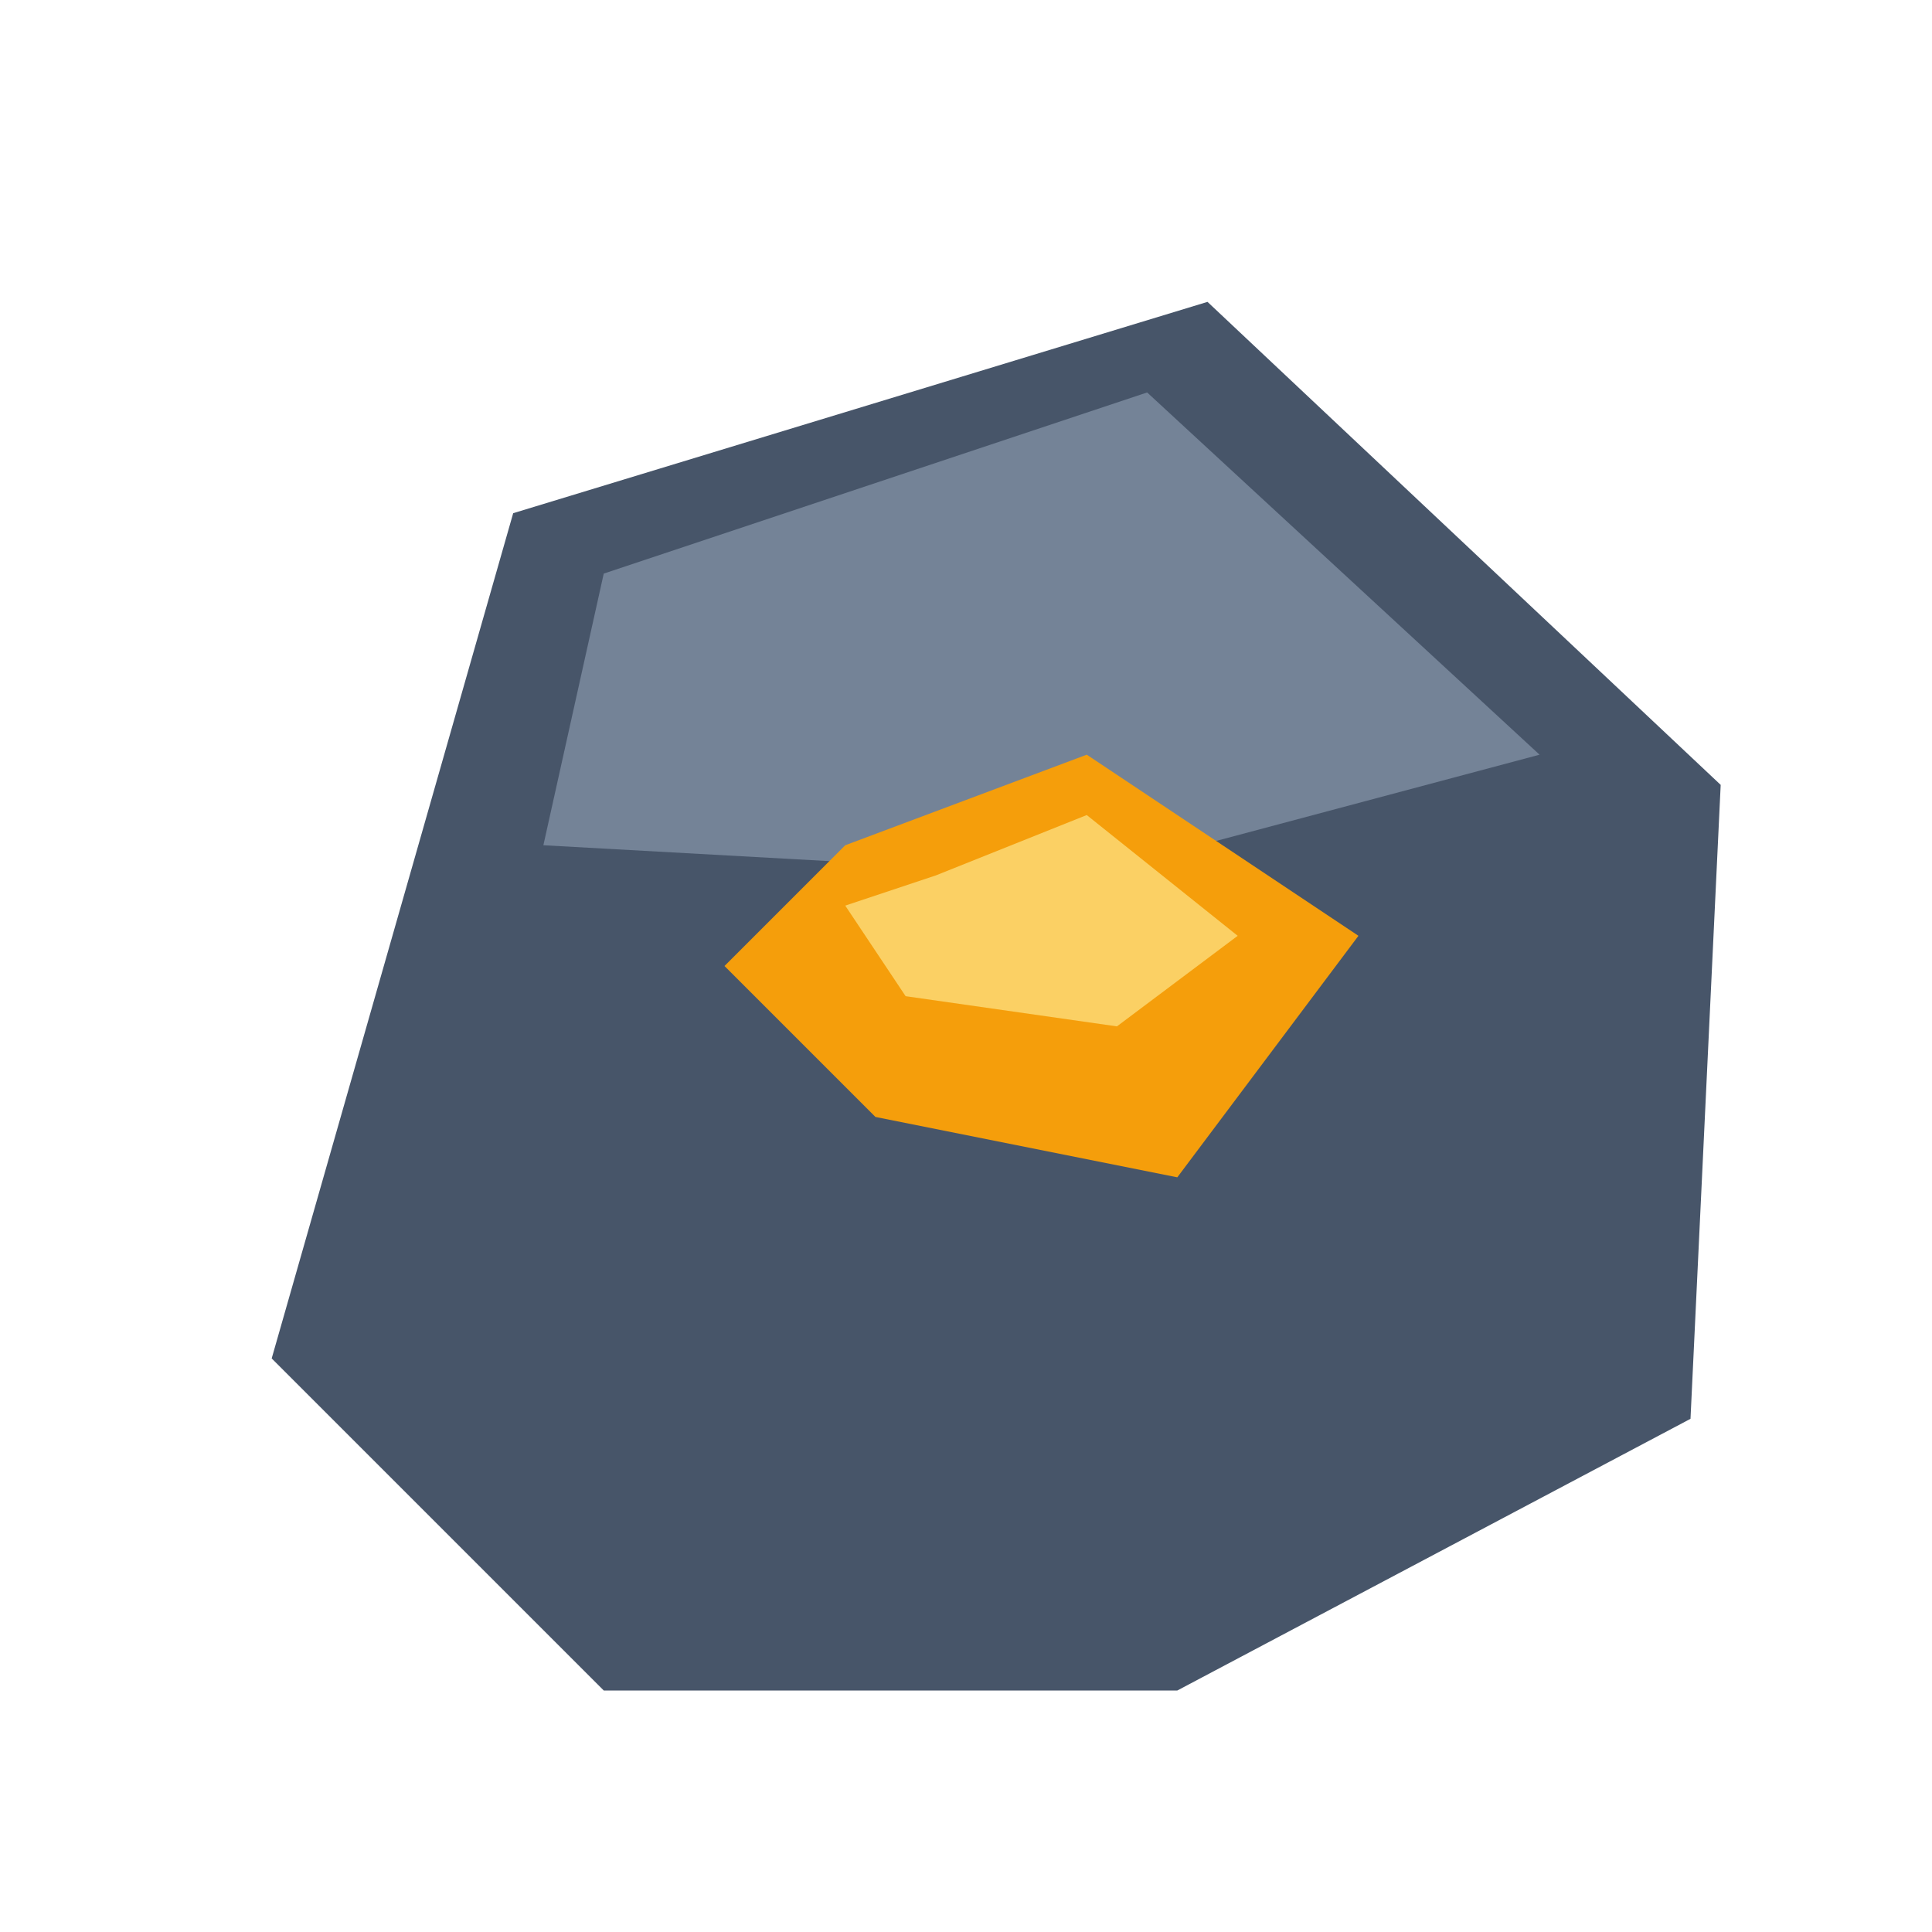
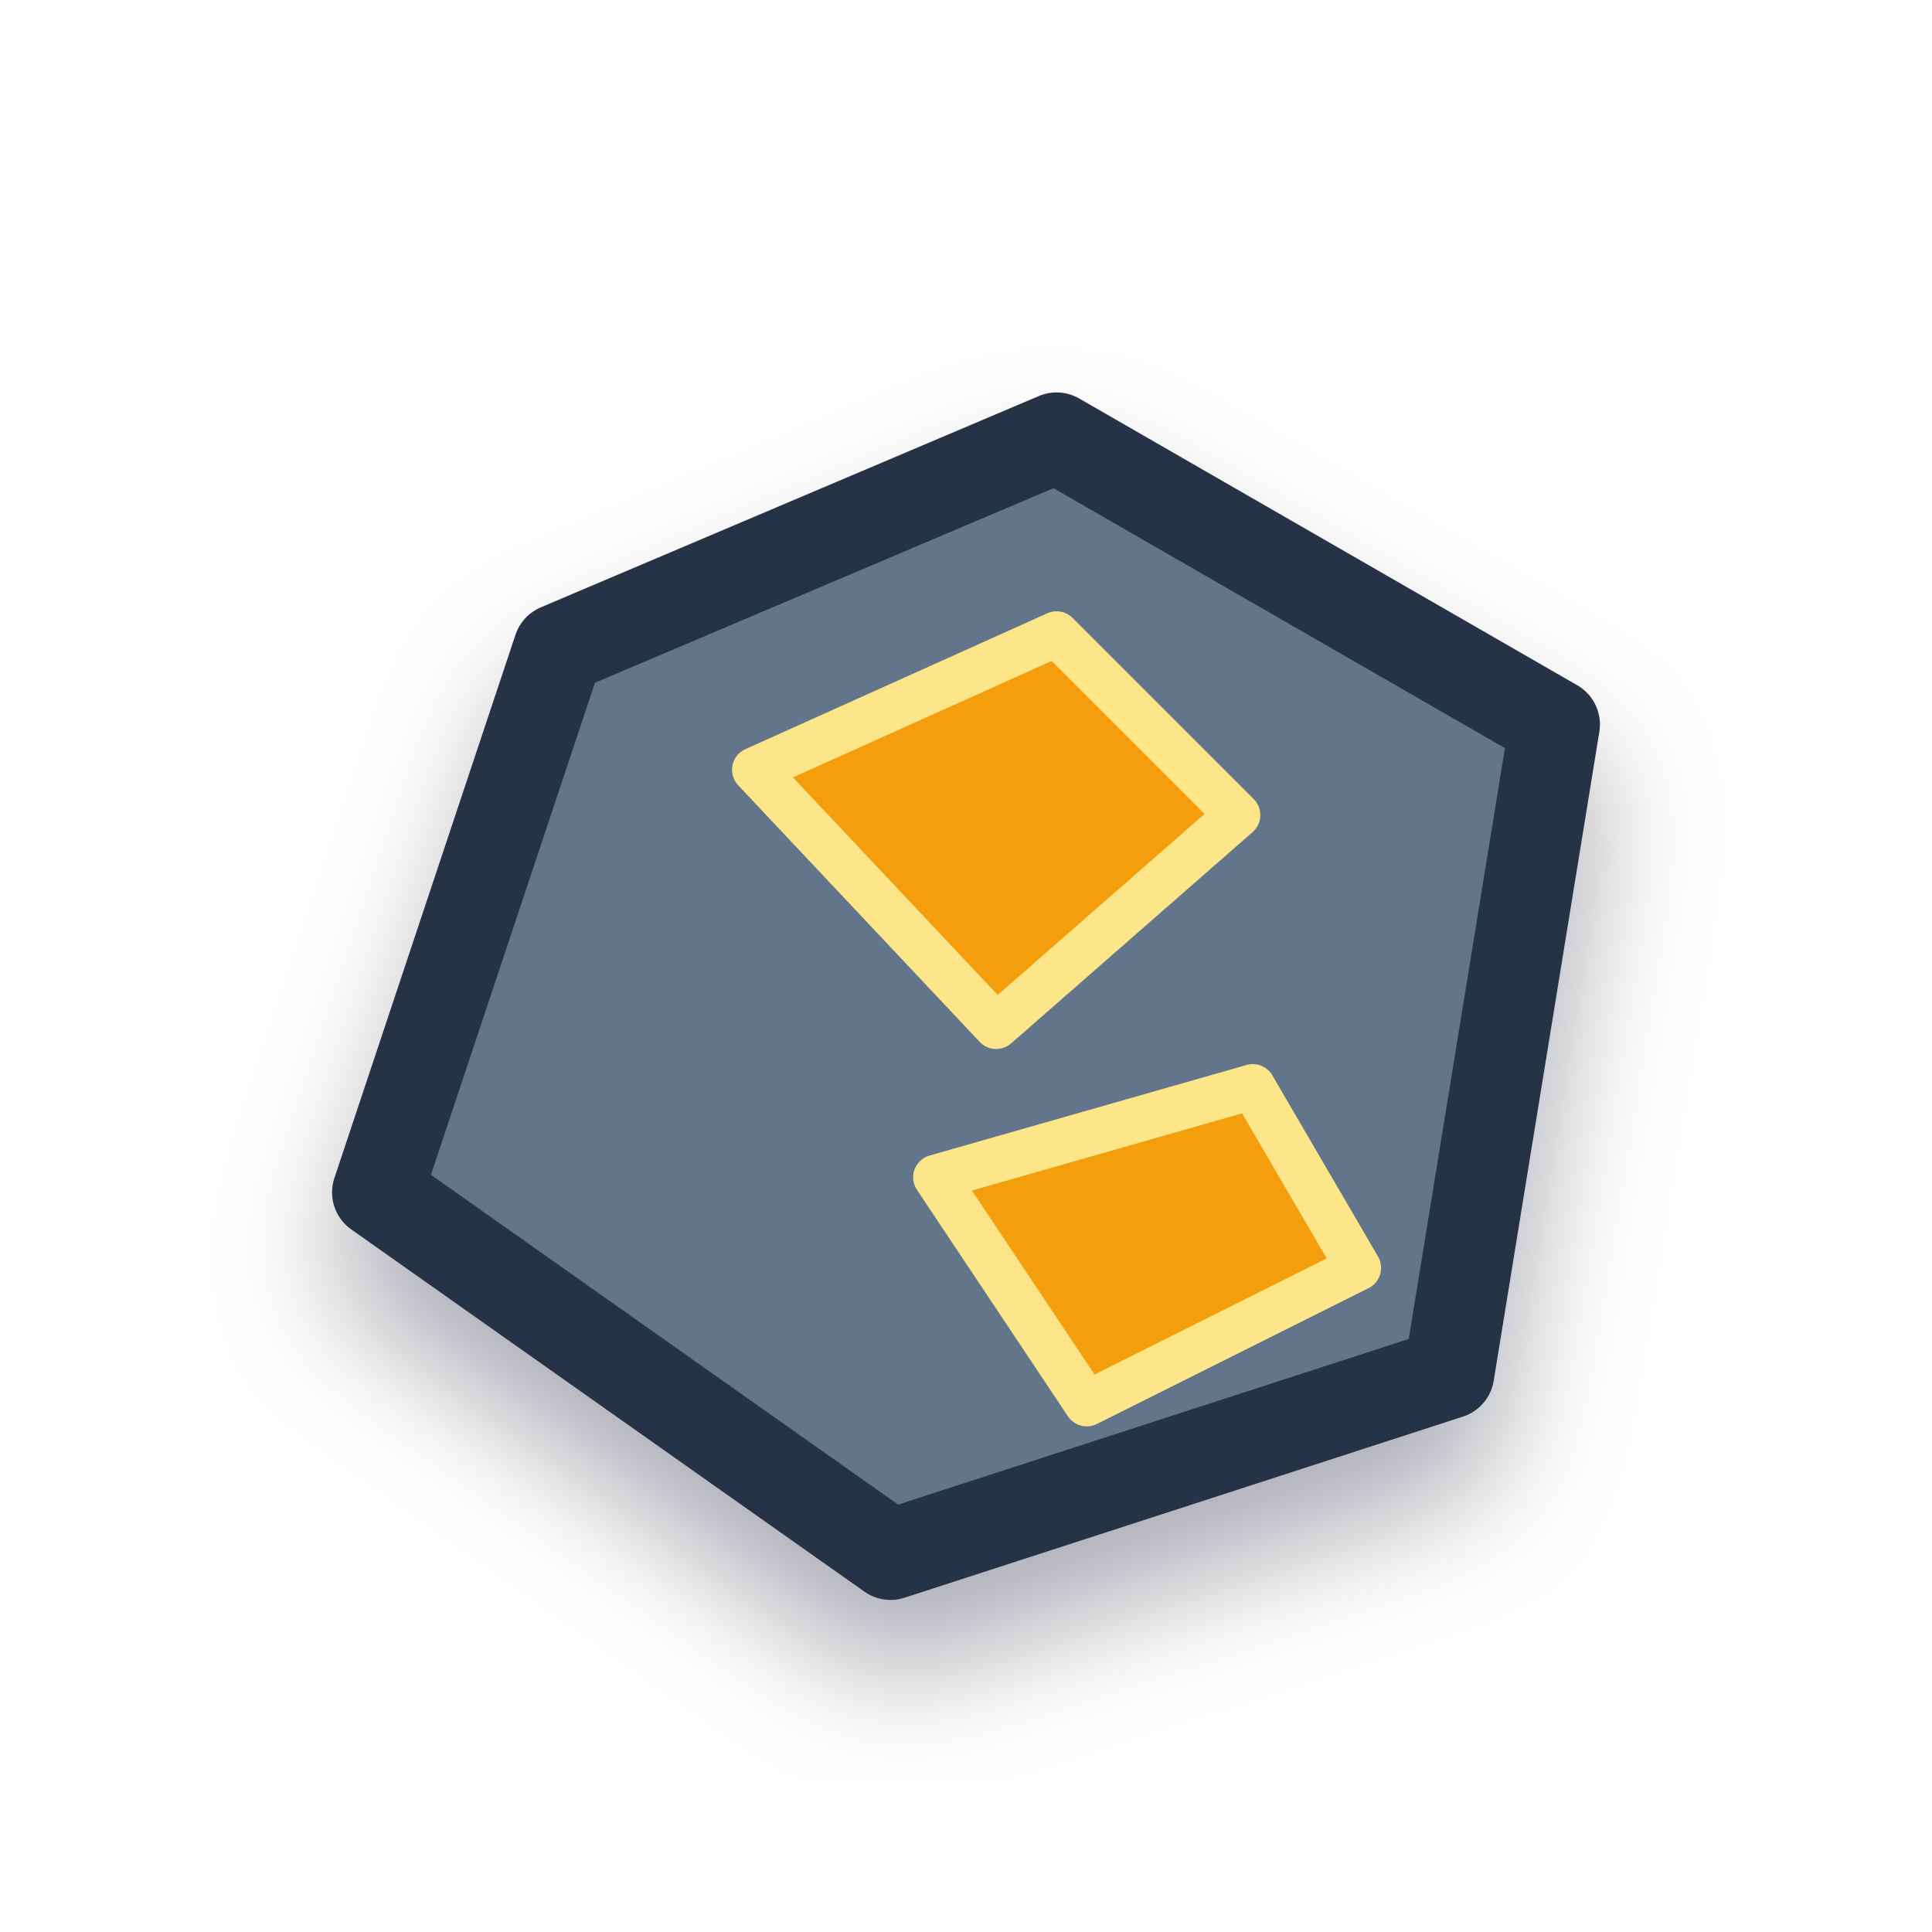
- <svg xmlns="http://www.w3.org/2000/svg" viewBox="0 0 64 64">
-   <path fill="#475569" d="M9 45 17 17l23-7 17 16-1 21-17 9H20L9 45Z" />
-   <path fill="#94a3b8" d="m20 19 18-6 13 12-15 4-18-1 2-9Z" opacity=".58" />
-   <path fill="#f59e0b" d="m28 28 8-3 9 6-6 8-10-2-5-5 4-4Z" />
-   <path fill="#fde68a" d="m31 29 5-2 5 4-4 3-7-1-2-3 3-1Z" opacity=".7" />
+ <svg xmlns="http://www.w3.org/2000/svg" viewBox="0 0 128 128">
+   <defs>
+     <filter id="s" x="-20%" y="-20%" width="140%" height="140%">
+       <feDropShadow dx="0" dy="5" stdDeviation="4" flood-color="#020617" flood-opacity="0.32" />
+     </filter>
+   </defs>
+   <rect width="128" height="128" rx="26" fill="#0f172a" opacity="0" />
+   <g filter="url(#s)" stroke-linecap="round" stroke-linejoin="round">
+     <path d="M25 79 L37 43 L70 29 L103 48 L96 91 L59 103 Z" fill="#64748b" stroke="#263244" stroke-width="6" />
+     <path d="M50 51 L70 42 L82 54 L66 68 Z M62 78 L83 72 L90 84 L72 93 Z" fill="#f59e0b" stroke="#fde68a" stroke-width="3" />
+   </g>
</svg>
